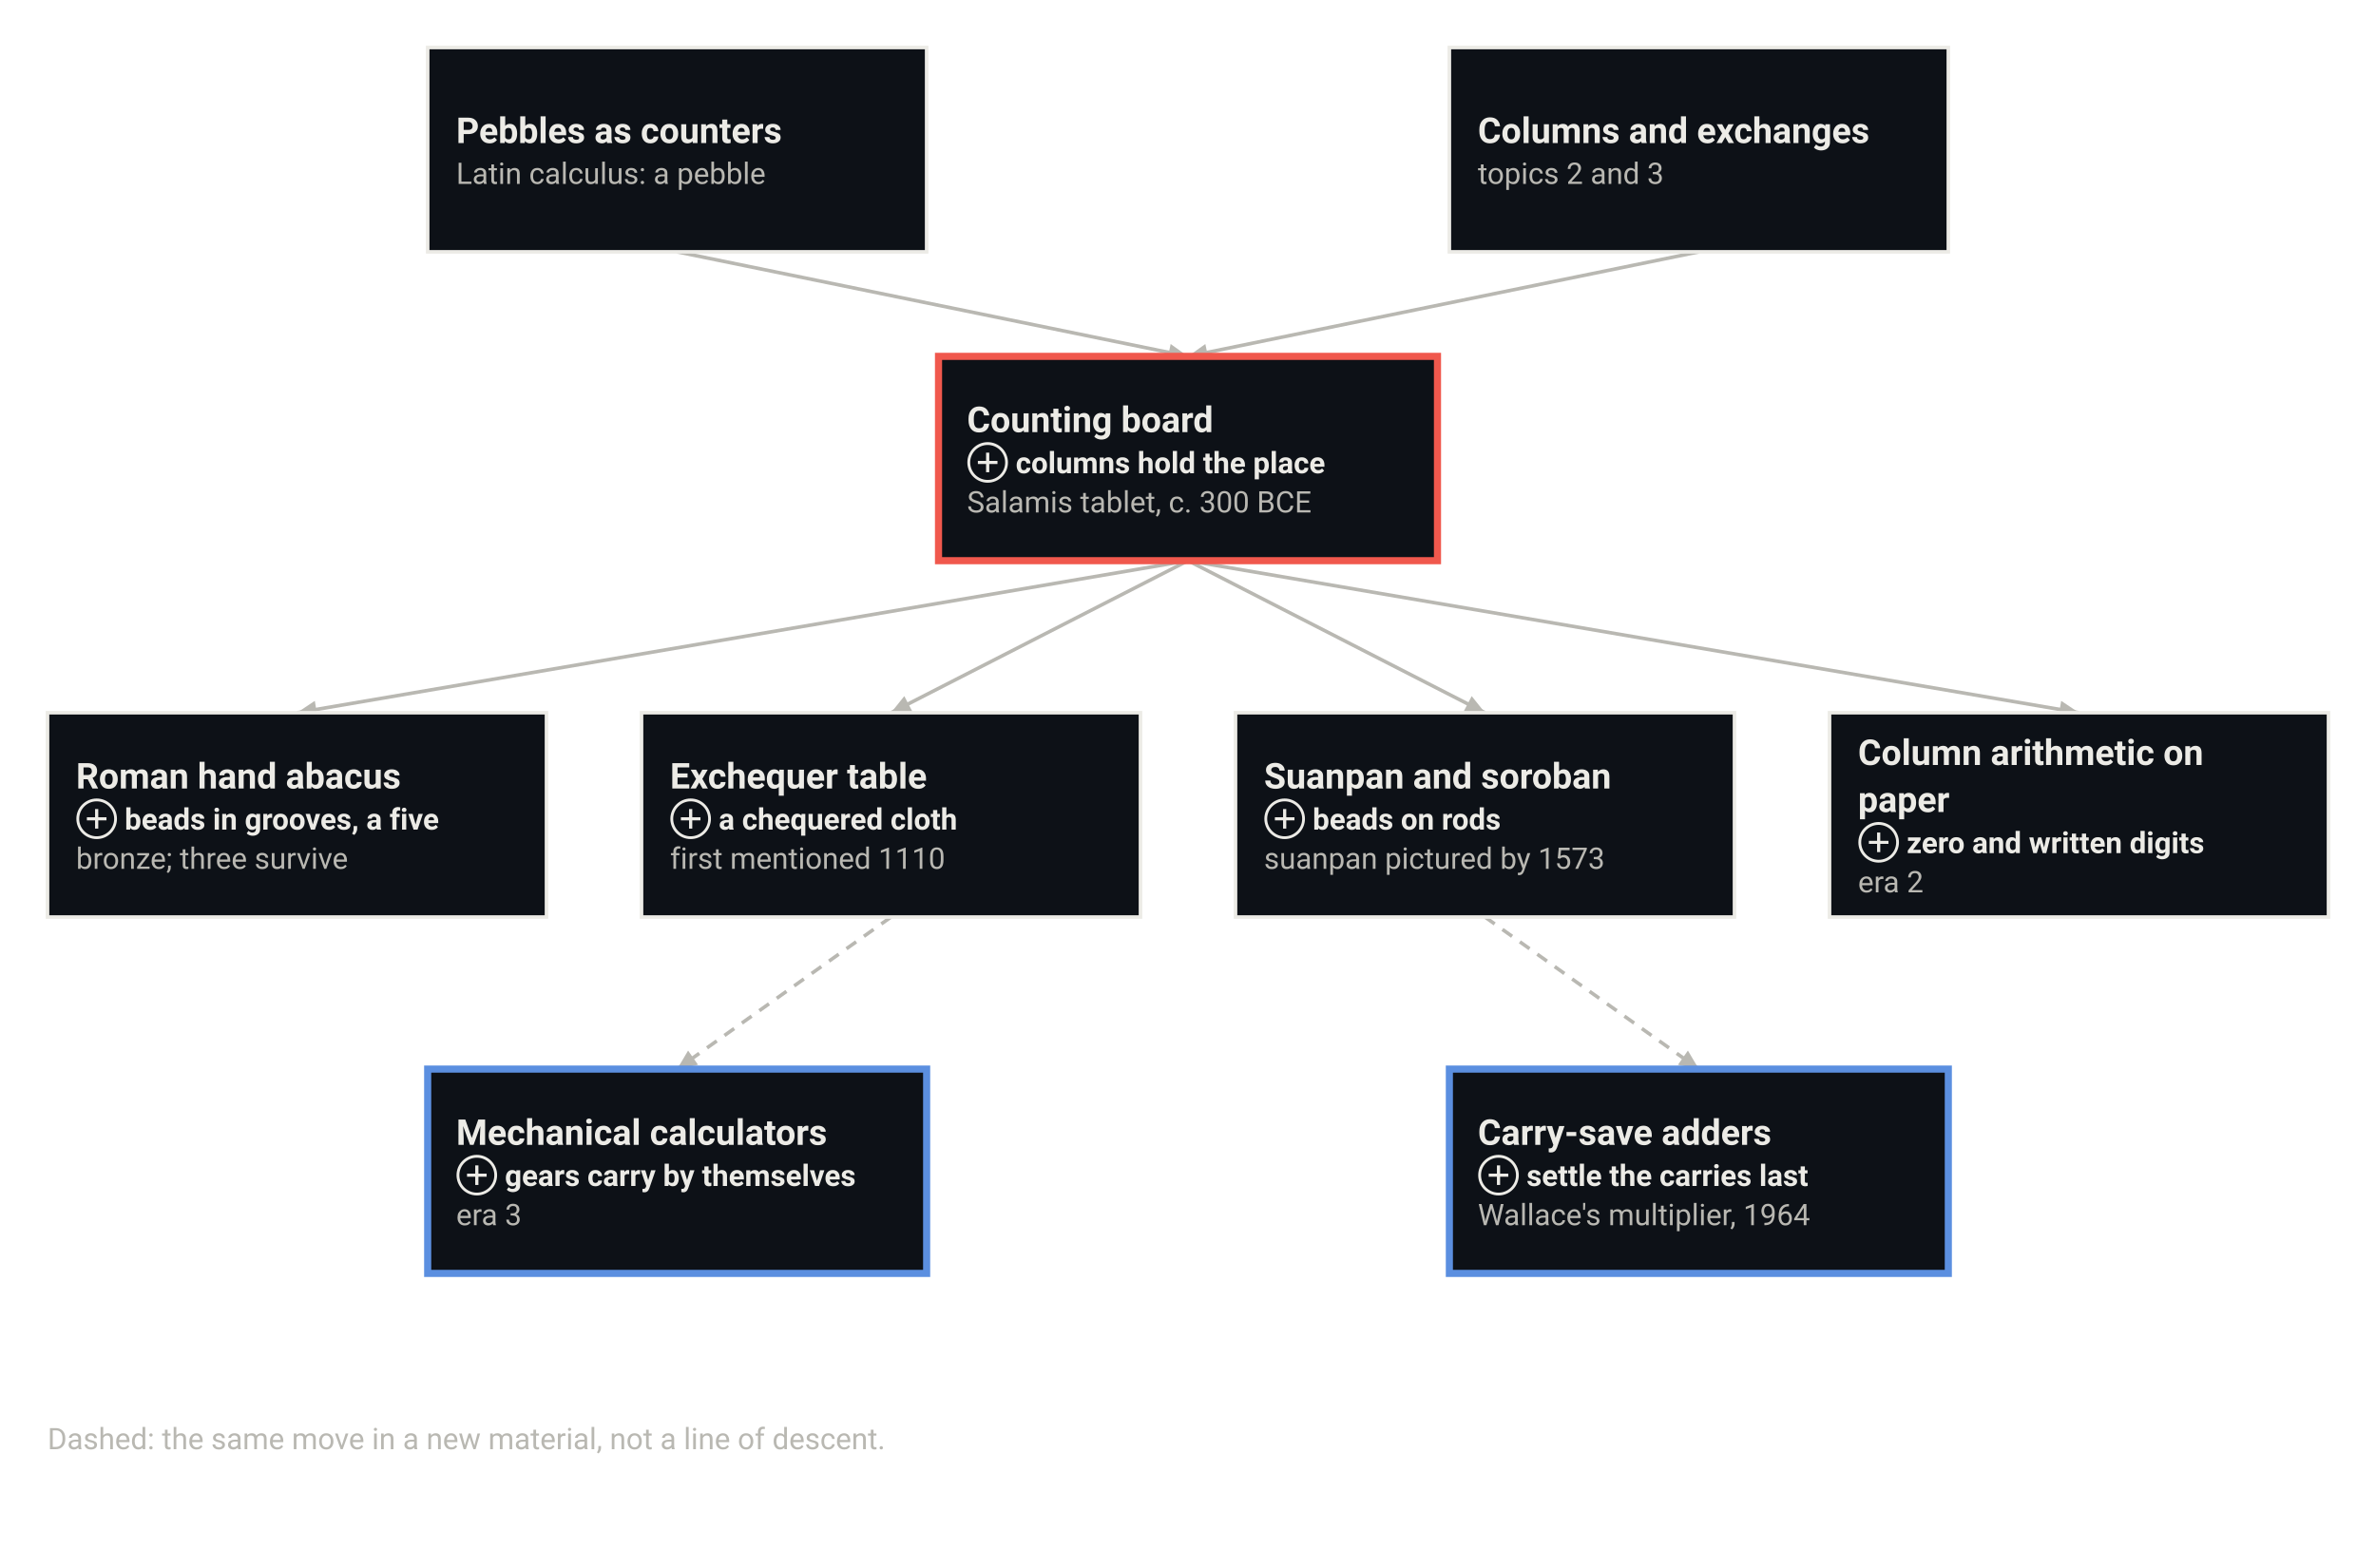
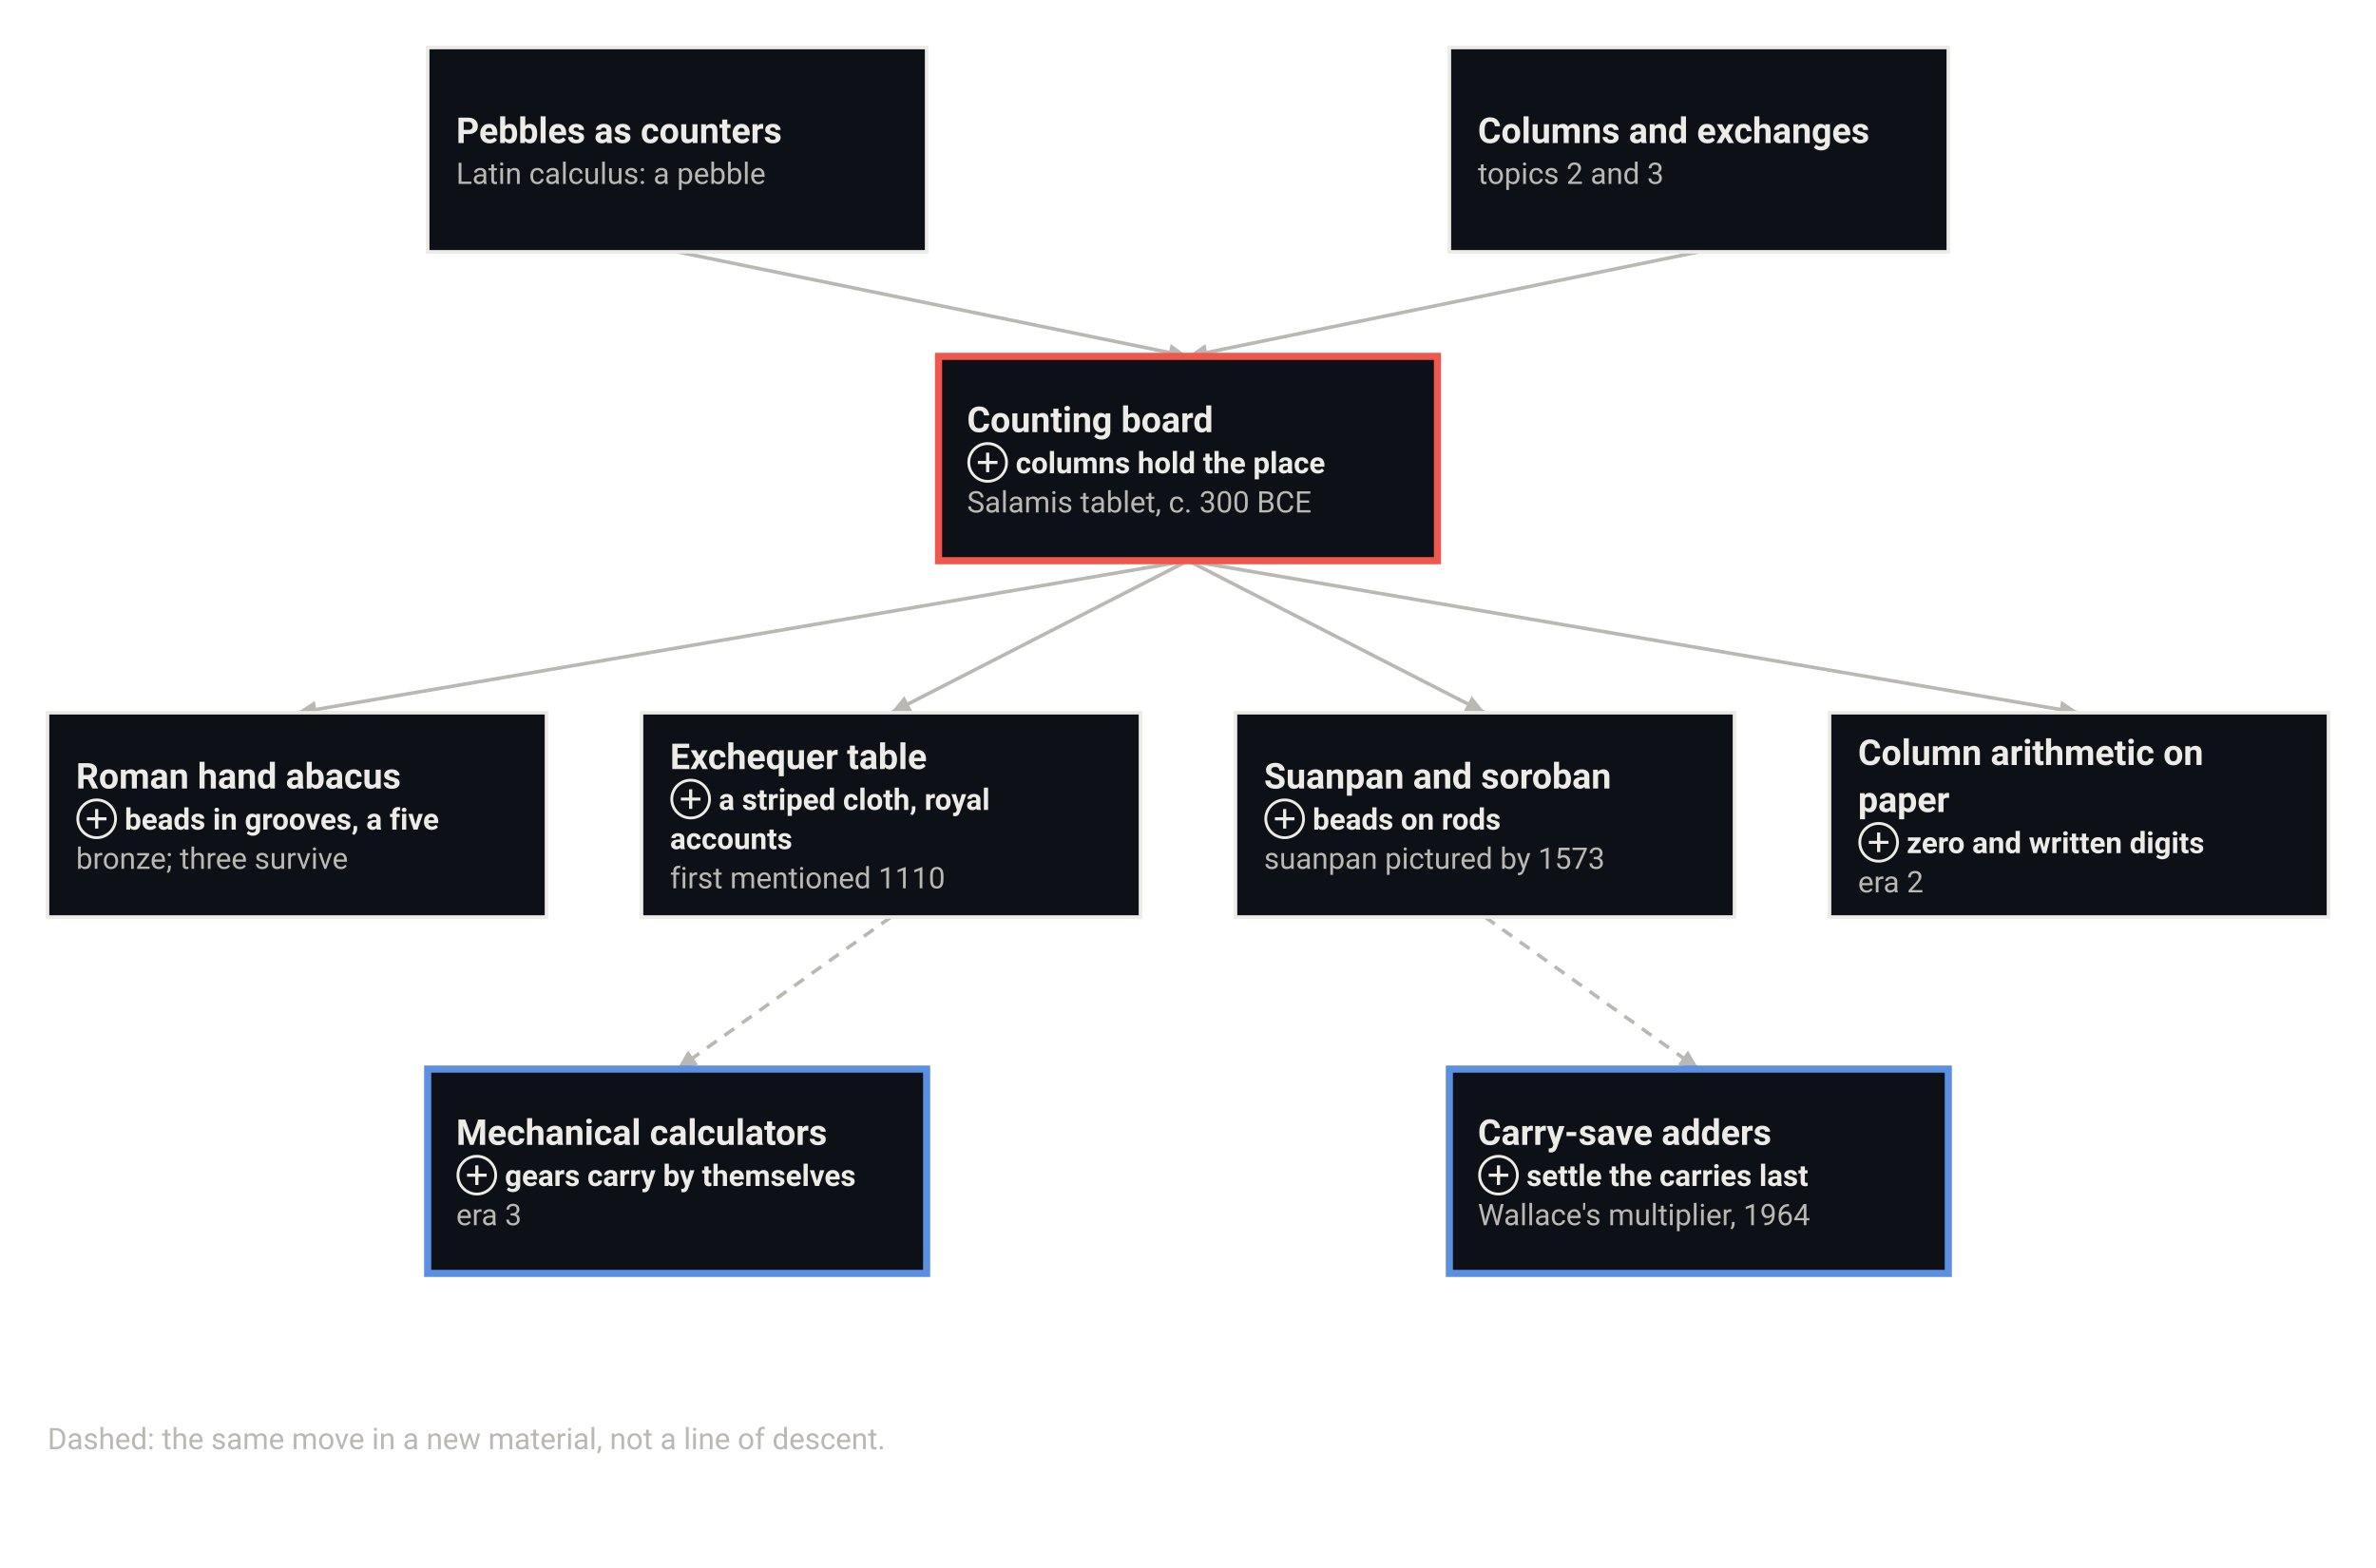
<svg xmlns="http://www.w3.org/2000/svg" viewBox="0 0 1000 660" width="1000" height="660" role="img" aria-label="How the counting board combined with other ideas, from pebbles to carry-save adders" style="font-family:system-ui,-apple-system,'Segoe UI',Roboto,Arial,sans-serif">
  <line x1="285.0" y1="106.0" x2="500.0" y2="150.0" style="stroke:#b9b8b2;stroke-width:1.5" />
  <polygon points="500.0,150.0 491.2,151.9 492.7,144.8" style="fill:#b9b8b2" />
  <line x1="715.0" y1="106.0" x2="500.0" y2="150.0" style="stroke:#b9b8b2;stroke-width:1.5" />
  <polygon points="500.0,150.0 507.3,144.8 508.8,151.9" style="fill:#b9b8b2" />
  <line x1="500.0" y1="236.0" x2="125.0" y2="300.0" style="stroke:#b9b8b2;stroke-width:1.5" />
  <polygon points="125.0,300.0 132.5,295.0 133.7,302.2" style="fill:#b9b8b2" />
  <line x1="500.0" y1="236.0" x2="375.0" y2="300.0" style="stroke:#b9b8b2;stroke-width:1.5" />
  <polygon points="375.0,300.0 380.6,293.0 384.0,299.5" style="fill:#b9b8b2" />
  <line x1="500.0" y1="236.0" x2="625.0" y2="300.0" style="stroke:#b9b8b2;stroke-width:1.5" />
  <polygon points="625.0,300.0 616.0,299.5 619.4,293.0" style="fill:#b9b8b2" />
  <line x1="500.0" y1="236.0" x2="875.0" y2="300.0" style="stroke:#b9b8b2;stroke-width:1.5" />
  <polygon points="875.0,300.0 866.3,302.2 867.5,295.0" style="fill:#b9b8b2" />
  <line x1="375.0" y1="386.0" x2="285.0" y2="450.0" style="stroke:#b9b8b2;stroke-width:1.5;stroke-dasharray:5 4" />
  <polygon points="285.0,450.0 289.6,442.2 293.8,448.2" style="fill:#b9b8b2" />
  <line x1="625.0" y1="386.0" x2="715.0" y2="450.0" style="stroke:#b9b8b2;stroke-width:1.5;stroke-dasharray:5 4" />
  <polygon points="715.0,450.0 706.2,448.2 710.4,442.2" style="fill:#b9b8b2" />
  <rect x="180" y="20" width="210" height="86" style="fill:#0d1117;stroke:#ecebe6;stroke-width:1.5" />
  <text x="192.0" y="60.2" text-anchor="start" style="fill:#ecebe6;font-size:15px;font-weight:700">Pebbles as counters</text>
  <text x="192.0" y="77.4" text-anchor="start" style="fill:#b9b8b2;font-size:12.5px;font-weight:400">Latin calculus: a pebble</text>
  <rect x="610" y="20" width="210" height="86" style="fill:#0d1117;stroke:#ecebe6;stroke-width:1.5" />
  <text x="622.0" y="60.2" text-anchor="start" style="fill:#ecebe6;font-size:15px;font-weight:700">Columns and exchanges</text>
  <text x="622.0" y="77.4" text-anchor="start" style="fill:#b9b8b2;font-size:12.5px;font-weight:400">topics 2 and 3</text>
  <rect x="395" y="150" width="210" height="86" style="fill:#0d1117;stroke:#f0584d;stroke-width:3" />
  <text x="407.0" y="181.9" text-anchor="start" style="fill:#ecebe6;font-size:15px;font-weight:700">Counting board</text>
  <text x="407.0" y="199.2" text-anchor="start" style="fill:#ecebe6;font-size:12.5px;font-weight:600">⊕ columns hold the place</text>
  <text x="407.0" y="215.7" text-anchor="start" style="fill:#b9b8b2;font-size:12.5px;font-weight:400">Salamis tablet, c. 300 BCE</text>
  <rect x="20" y="300" width="210" height="86" style="fill:#0d1117;stroke:#ecebe6;stroke-width:1.5" />
  <text x="32.0" y="331.9" text-anchor="start" style="fill:#ecebe6;font-size:15px;font-weight:700">Roman hand abacus</text>
  <text x="32.0" y="349.2" text-anchor="start" style="fill:#ecebe6;font-size:12.5px;font-weight:600">⊕ beads in grooves, a five</text>
  <text x="32.0" y="365.7" text-anchor="start" style="fill:#b9b8b2;font-size:12.5px;font-weight:400">bronze; three survive</text>
  <rect x="270" y="300" width="210" height="86" style="fill:#0d1117;stroke:#ecebe6;stroke-width:1.5" />
-   <text x="282.0" y="331.9" text-anchor="start" style="fill:#ecebe6;font-size:15px;font-weight:700">Exchequer table</text>
-   <text x="282.0" y="349.2" text-anchor="start" style="fill:#ecebe6;font-size:12.5px;font-weight:600">⊕ a chequered cloth</text>
-   <text x="282.0" y="365.7" text-anchor="start" style="fill:#b9b8b2;font-size:12.5px;font-weight:400">first mentioned 1110</text>
+   <text x="282.0" y="323.7" text-anchor="start" style="fill:#ecebe6;font-size:15px;font-weight:700">Exchequer table</text>
+   <text x="282.0" y="340.9" text-anchor="start" style="fill:#ecebe6;font-size:12.5px;font-weight:600">⊕ a striped cloth, royal</text>
+   <text x="282.0" y="357.4" text-anchor="start" style="fill:#ecebe6;font-size:12.5px;font-weight:600">accounts</text>
+   <text x="282.0" y="373.9" text-anchor="start" style="fill:#b9b8b2;font-size:12.5px;font-weight:400">first mentioned 1110</text>
  <rect x="520" y="300" width="210" height="86" style="fill:#0d1117;stroke:#ecebe6;stroke-width:1.5" />
  <text x="532.0" y="331.9" text-anchor="start" style="fill:#ecebe6;font-size:15px;font-weight:700">Suanpan and soroban</text>
  <text x="532.0" y="349.2" text-anchor="start" style="fill:#ecebe6;font-size:12.5px;font-weight:600">⊕ beads on rods</text>
  <text x="532.0" y="365.7" text-anchor="start" style="fill:#b9b8b2;font-size:12.5px;font-weight:400">suanpan pictured by 1573</text>
  <rect x="770" y="300" width="210" height="86" style="fill:#0d1117;stroke:#ecebe6;stroke-width:1.5" />
  <text x="782.0" y="322.0" text-anchor="start" style="fill:#ecebe6;font-size:15px;font-weight:700">Column arithmetic on</text>
  <text x="782.0" y="341.8" text-anchor="start" style="fill:#ecebe6;font-size:15px;font-weight:700">paper</text>
  <text x="782.0" y="359.1" text-anchor="start" style="fill:#ecebe6;font-size:12.5px;font-weight:600">⊕ zero and written digits</text>
  <text x="782.0" y="375.6" text-anchor="start" style="fill:#b9b8b2;font-size:12.5px;font-weight:400">era 2</text>
  <rect x="180" y="450" width="210" height="86" style="fill:#0d1117;stroke:#5b8fe0;stroke-width:3" />
  <text x="192.0" y="481.9" text-anchor="start" style="fill:#ecebe6;font-size:15px;font-weight:700">Mechanical calculators</text>
  <text x="192.0" y="499.2" text-anchor="start" style="fill:#ecebe6;font-size:12.5px;font-weight:600">⊕ gears carry by themselves</text>
  <text x="192.0" y="515.7" text-anchor="start" style="fill:#b9b8b2;font-size:12.5px;font-weight:400">era 3</text>
  <rect x="610" y="450" width="210" height="86" style="fill:#0d1117;stroke:#5b8fe0;stroke-width:3" />
  <text x="622.0" y="481.9" text-anchor="start" style="fill:#ecebe6;font-size:15px;font-weight:700">Carry-save adders</text>
  <text x="622.0" y="499.2" text-anchor="start" style="fill:#ecebe6;font-size:12.5px;font-weight:600">⊕ settle the carries last</text>
  <text x="622.0" y="515.7" text-anchor="start" style="fill:#b9b8b2;font-size:12.5px;font-weight:400">Wallace's multiplier, 1964</text>
  <text x="20.0" y="610.0" text-anchor="start" style="fill:#b9b8b2;font-size:12.5px;font-weight:400">Dashed: the same move in a new material, not a line of descent.</text>
</svg>
